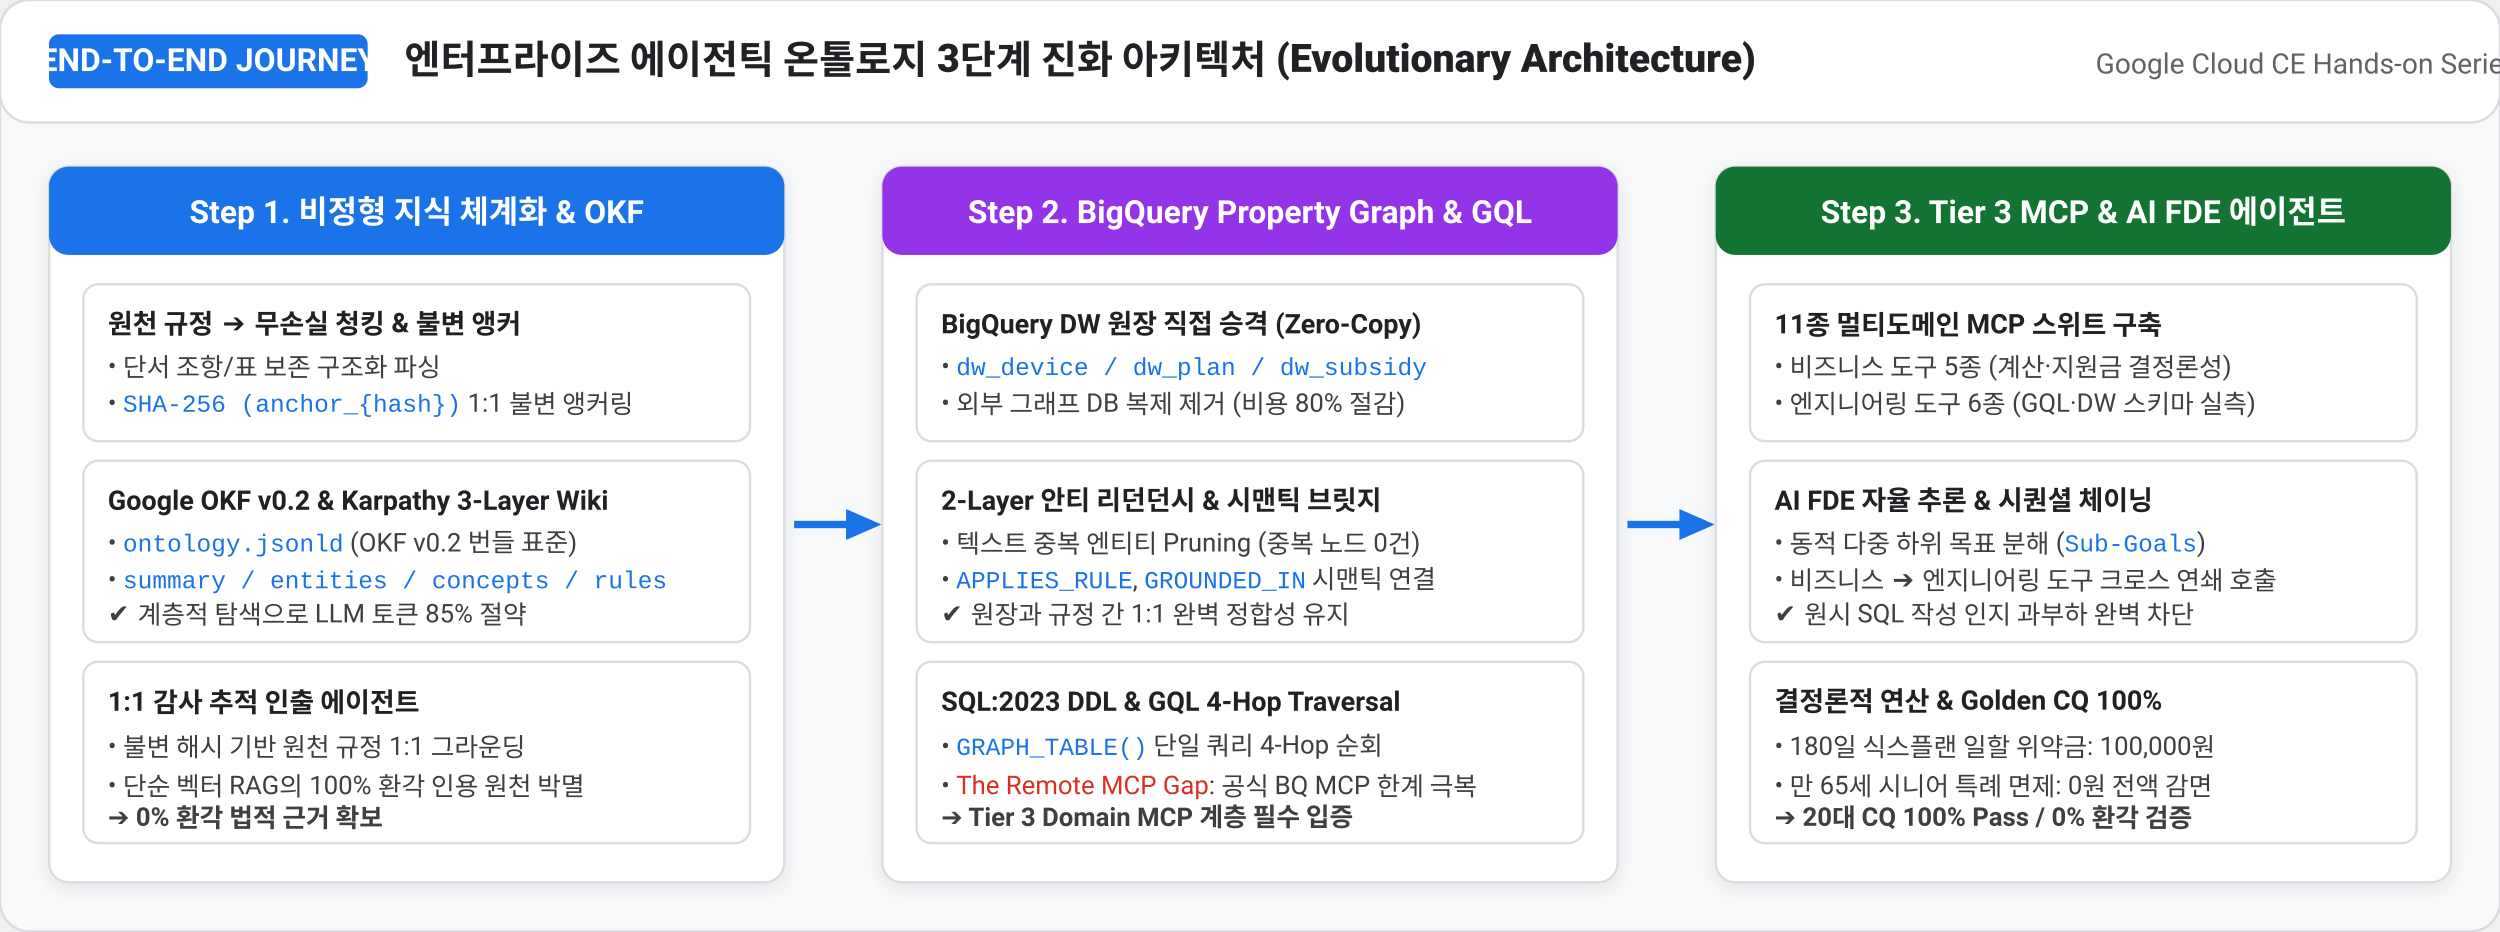
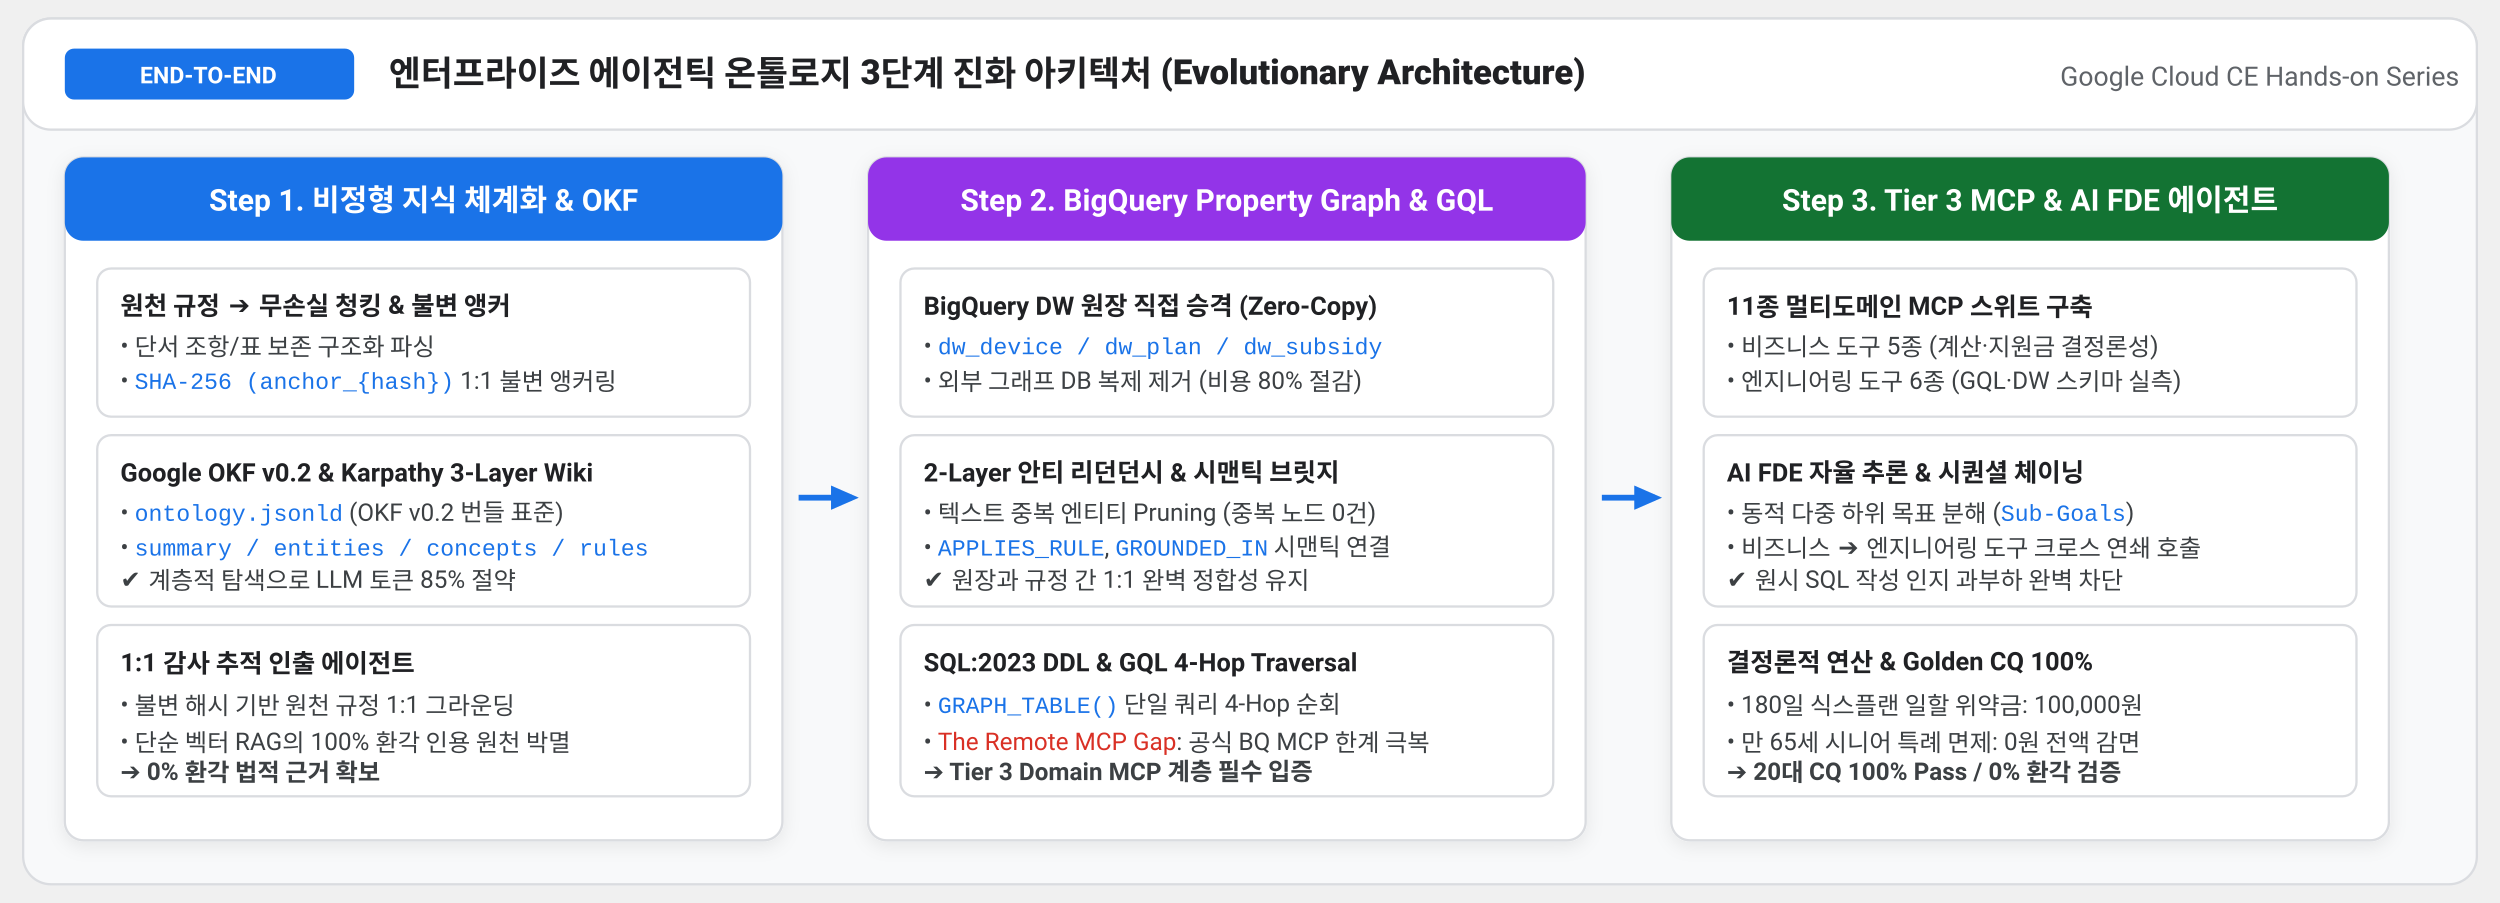
- <svg xmlns="http://www.w3.org/2000/svg" viewBox="0 0 1020 380" width="100%" height="100%">
+ <svg xmlns="http://www.w3.org/2000/svg" viewBox="0 0 1080 390" width="100%" height="100%">
  <defs>
    <style>
-       .main-title { font-family: -apple-system, BlinkMacSystemFont, "Segoe UI", Roboto, "Pretendard", sans-serif; font-size: 16px; font-weight: 800; fill: #202124; }
+       .main-title { font-family: -apple-system, BlinkMacSystemFont, "Segoe UI", Roboto, "Pretendard", sans-serif; font-size: 15px; font-weight: 800; fill: #202124; }
      .header-desc { font-family: -apple-system, BlinkMacSystemFont, "Segoe UI", Roboto, "Pretendard", sans-serif; font-size: 11.5px; fill: #5f6368; }
      .step-title { font-family: -apple-system, BlinkMacSystemFont, "Segoe UI", Roboto, "Pretendard", sans-serif; font-size: 13px; font-weight: 700; fill: #ffffff; }
      .box-title { font-family: -apple-system, BlinkMacSystemFont, "Segoe UI", Roboto, "Pretendard", sans-serif; font-size: 11px; font-weight: 700; fill: #202124; }
      .box-desc { font-family: -apple-system, BlinkMacSystemFont, "Segoe UI", Roboto, "Pretendard", sans-serif; font-size: 10.5px; fill: #3c4043; line-height: 1.4; }
      .code-pill { font-family: "SFMono-Regular", Consolas, "Liberation Mono", Menlo, monospace; font-size: 10px; fill: #1a73e8; }
-       .badge-text { font-family: -apple-system, BlinkMacSystemFont, "Segoe UI", Roboto, "Pretendard", sans-serif; font-size: 9.5px; font-weight: 700; fill: #ffffff; }
+       .badge-text { font-family: -apple-system, BlinkMacSystemFont, "Segoe UI", Roboto, "Pretendard", sans-serif; font-size: 10px; font-weight: 700; fill: #ffffff; }
      .card-bg { rx: 8px; stroke-width: 1px; }
      .sub-card { rx: 6px; fill: #ffffff; stroke: #dadce0; stroke-width: 1px; }
    </style>
    <filter id="shadow" x="-5%" y="-5%" width="110%" height="115%" filterUnits="userSpaceOnUse">
      <feDropShadow dx="0" dy="2" stdDeviation="4" flood-color="#000000" flood-opacity="0.08" />
    </filter>
    <marker id="arrow-flow" viewBox="0 0 10 10" refX="6" refY="5" markerWidth="6" markerHeight="6" orient="auto-start-reverse">
      <path d="M 0 1.5 L 8 5 L 0 8.5 z" fill="#1a73e8" />
    </marker>
  </defs>
-   <rect width="1020" height="380" fill="#f8f9fa" rx="12" stroke="#dadce0" stroke-width="1" />
-   <rect x="0" y="0" width="1020" height="50" fill="#ffffff" rx="12" stroke="#dadce0" stroke-width="1" />
-   <rect x="20" y="14" width="130" height="22" rx="4" fill="#1a73e8" />
-   <text x="85" y="29" text-anchor="middle" class="step-title" font-size="11px">END-TO-END JOURNEY</text>
-   <text x="165" y="30" class="main-title">엔터프라이즈 에이전틱 온톨로지 3단계 진화 아키텍처 (Evolutionary Architecture)</text>
-   <text x="855" y="30" class="header-desc">Google Cloud CE Hands-on Series</text>
-   <g transform="translate(20, 68)">
-     <rect width="300" height="292" fill="#ffffff" stroke="#dadce0" class="card-bg" filter="url(#shadow)" />
-     <rect x="0" y="0" width="300" height="36" rx="8" fill="#1a73e8" />
-     <text x="150" y="23" text-anchor="middle" class="step-title">Step 1. 비정형 지식 체계화 &amp; OKF</text>
-     <rect x="14" y="48" width="272" height="64" class="sub-card" />
+   <rect x="10" y="8" width="1060" height="374" fill="#f8f9fa" rx="12" stroke="#dadce0" stroke-width="1" />
+   <rect x="10" y="8" width="1060" height="48" fill="#ffffff" rx="12" stroke="#dadce0" stroke-width="1" />
+   <rect x="28" y="21" width="125" height="22" rx="4" fill="#1a73e8" />
+   <text x="90" y="36" text-anchor="middle" class="badge-text">END-TO-END</text>
+   <text x="168" y="37" class="main-title">엔터프라이즈 에이전틱 온톨로지 3단계 진화 아키텍처 (Evolutionary Architecture)</text>
+   <text x="890" y="37" class="header-desc">Google Cloud CE Hands-on Series</text>
+   <g transform="translate(28, 68)">
+     <rect width="310" height="295" fill="#ffffff" stroke="#dadce0" class="card-bg" filter="url(#shadow)" />
+     <rect x="0" y="0" width="310" height="36" rx="8" fill="#1a73e8" />
+     <text x="155" y="23" text-anchor="middle" class="step-title">Step 1. 비정형 지식 체계화 &amp; OKF</text>
+     <rect x="14" y="48" width="282" height="64" class="sub-card" />
    <text x="24" y="68" class="box-title">원천 규정 ➔ 무손실 청킹 &amp; 불변 앵커</text>
    <text x="24" y="85" class="box-desc">• 단서 조항/표 보존 구조화 파싱</text>
    <text x="24" y="100" class="box-desc">• <tspan class="code-pill">SHA-256 (anchor_{hash})</tspan> 1:1 불변 앵커링</text>
-     <rect x="14" y="120" width="272" height="74" class="sub-card" />
+     <rect x="14" y="120" width="282" height="74" class="sub-card" />
    <text x="24" y="140" class="box-title">Google OKF v0.2 &amp; Karpathy 3-Layer Wiki</text>
    <text x="24" y="157" class="box-desc">• <tspan class="code-pill">ontology.jsonld</tspan> (OKF v0.2 번들 표준)</text>
    <text x="24" y="172" class="box-desc">• <tspan class="code-pill">summary / entities / concepts / rules</tspan>
    </text>
    <text x="24" y="186" class="box-desc" fill="#137333">✔ 계층적 탐색으로 LLM 토큰 85% 절약</text>
-     <rect x="14" y="202" width="272" height="74" class="sub-card" fill="#e8f0fe" stroke="#aecbfa" />
+     <rect x="14" y="202" width="282" height="74" class="sub-card" fill="#e8f0fe" stroke="#aecbfa" />
    <text x="24" y="222" class="box-title" fill="#1a73e8">1:1 감사 추적 인출 에이전트</text>
    <text x="24" y="240" class="box-desc">• 불변 해시 기반 원천 규정 1:1 그라운딩</text>
    <text x="24" y="256" class="box-desc">• 단순 벡터 RAG의 100% 환각 인용 원천 박멸</text>
    <text x="24" y="269" class="box-desc" font-weight="bold" fill="#1a73e8">➔ 0% 환각 법적 근거 확보</text>
  </g>
-   <path d="M 324 214 L 356 214" stroke="#1a73e8" stroke-width="3" fill="none" marker-end="url(#arrow-flow)" />
-   <g transform="translate(360, 68)">
-     <rect width="300" height="292" fill="#ffffff" stroke="#dadce0" class="card-bg" filter="url(#shadow)" />
-     <rect x="0" y="0" width="300" height="36" rx="8" fill="#9334e8" />
-     <text x="150" y="23" text-anchor="middle" class="step-title">Step 2. BigQuery Property Graph &amp; GQL</text>
-     <rect x="14" y="48" width="272" height="64" class="sub-card" />
+   <path d="M 345 215 L 368 215" stroke="#1a73e8" stroke-width="2.5" fill="none" marker-end="url(#arrow-flow)" />
+   <g transform="translate(375, 68)">
+     <rect width="310" height="295" fill="#ffffff" stroke="#dadce0" class="card-bg" filter="url(#shadow)" />
+     <rect x="0" y="0" width="310" height="36" rx="8" fill="#9334e8" />
+     <text x="155" y="23" text-anchor="middle" class="step-title">Step 2. BigQuery Property Graph &amp; GQL</text>
+     <rect x="14" y="48" width="282" height="64" class="sub-card" />
    <text x="24" y="68" class="box-title">BigQuery DW 원장 직접 승격 (Zero-Copy)</text>
    <text x="24" y="85" class="box-desc">• <tspan class="code-pill">dw_device / dw_plan / dw_subsidy</tspan>
    </text>
    <text x="24" y="100" class="box-desc">• 외부 그래프 DB 복제 제거 (비용 80% 절감)</text>
-     <rect x="14" y="120" width="272" height="74" class="sub-card" />
+     <rect x="14" y="120" width="282" height="74" class="sub-card" />
    <text x="24" y="140" class="box-title">2-Layer 안티 리던던시 &amp; 시맨틱 브릿지</text>
    <text x="24" y="157" class="box-desc">• 텍스트 중복 엔티티 Pruning (중복 노드 0건)</text>
    <text x="24" y="172" class="box-desc">• <tspan class="code-pill">APPLIES_RULE</tspan>, <tspan class="code-pill">GROUNDED_IN</tspan> 시맨틱 연결</text>
    <text x="24" y="186" class="box-desc" fill="#137333">✔ 원장과 규정 간 1:1 완벽 정합성 유지</text>
-     <rect x="14" y="202" width="272" height="74" class="sub-card" fill="#f3e8fd" stroke="#d7aefb" />
+     <rect x="14" y="202" width="282" height="74" class="sub-card" fill="#f3e8fd" stroke="#d7aefb" />
    <text x="24" y="222" class="box-title" fill="#9334e8">SQL:2023 DDL &amp; GQL 4-Hop Traversal</text>
    <text x="24" y="240" class="box-desc">• <tspan class="code-pill">GRAPH_TABLE()</tspan> 단일 쿼리 4-Hop 순회</text>
    <text x="24" y="256" class="box-desc">• <tspan fill="#d93025">The Remote MCP Gap</tspan>: 공식 BQ MCP 한계 극복</text>
    <text x="24" y="269" class="box-desc" font-weight="bold" fill="#9334e8">➔ Tier 3 Domain MCP 계층 필수 입증</text>
  </g>
-   <path d="M 664 214 L 696 214" stroke="#1a73e8" stroke-width="3" fill="none" marker-end="url(#arrow-flow)" />
-   <g transform="translate(700, 68)">
-     <rect width="300" height="292" fill="#ffffff" stroke="#dadce0" class="card-bg" filter="url(#shadow)" />
-     <rect x="0" y="0" width="300" height="36" rx="8" fill="#137333" />
-     <text x="150" y="23" text-anchor="middle" class="step-title">Step 3. Tier 3 MCP &amp; AI FDE 에이전트</text>
-     <rect x="14" y="48" width="272" height="64" class="sub-card" />
+   <path d="M 692 215 L 715 215" stroke="#1a73e8" stroke-width="2.5" fill="none" marker-end="url(#arrow-flow)" />
+   <g transform="translate(722, 68)">
+     <rect width="310" height="295" fill="#ffffff" stroke="#dadce0" class="card-bg" filter="url(#shadow)" />
+     <rect x="0" y="0" width="310" height="36" rx="8" fill="#137333" />
+     <text x="155" y="23" text-anchor="middle" class="step-title">Step 3. Tier 3 MCP &amp; AI FDE 에이전트</text>
+     <rect x="14" y="48" width="282" height="64" class="sub-card" />
    <text x="24" y="68" class="box-title">11종 멀티도메인 MCP 스위트 구축</text>
    <text x="24" y="85" class="box-desc">• 비즈니스 도구 5종 (계산·지원금 결정론성)</text>
    <text x="24" y="100" class="box-desc">• 엔지니어링 도구 6종 (GQL·DW 스키마 실측)</text>
-     <rect x="14" y="120" width="272" height="74" class="sub-card" />
+     <rect x="14" y="120" width="282" height="74" class="sub-card" />
    <text x="24" y="140" class="box-title">AI FDE 자율 추론 &amp; 시퀀셜 체이닝</text>
    <text x="24" y="157" class="box-desc">• 동적 다중 하위 목표 분해 (<tspan class="code-pill">Sub-Goals</tspan>)</text>
    <text x="24" y="172" class="box-desc">• 비즈니스 ➔ 엔지니어링 도구 크로스 연쇄 호출</text>
    <text x="24" y="186" class="box-desc" fill="#137333">✔ 원시 SQL 작성 인지 과부하 완벽 차단</text>
-     <rect x="14" y="202" width="272" height="74" class="sub-card" fill="#e6f4ea" stroke="#ceead6" />
+     <rect x="14" y="202" width="282" height="74" class="sub-card" fill="#e6f4ea" stroke="#ceead6" />
    <text x="24" y="222" class="box-title" fill="#137333">결정론적 연산 &amp; Golden CQ 100%</text>
    <text x="24" y="240" class="box-desc">• 180일 식스플랜 일할 위약금: 100,000원</text>
    <text x="24" y="256" class="box-desc">• 만 65세 시니어 특례 면제: 0원 전액 감면</text>
    <text x="24" y="269" class="box-desc" font-weight="bold" fill="#137333">➔ 20대 CQ 100% Pass / 0% 환각 검증</text>
  </g>
</svg>
